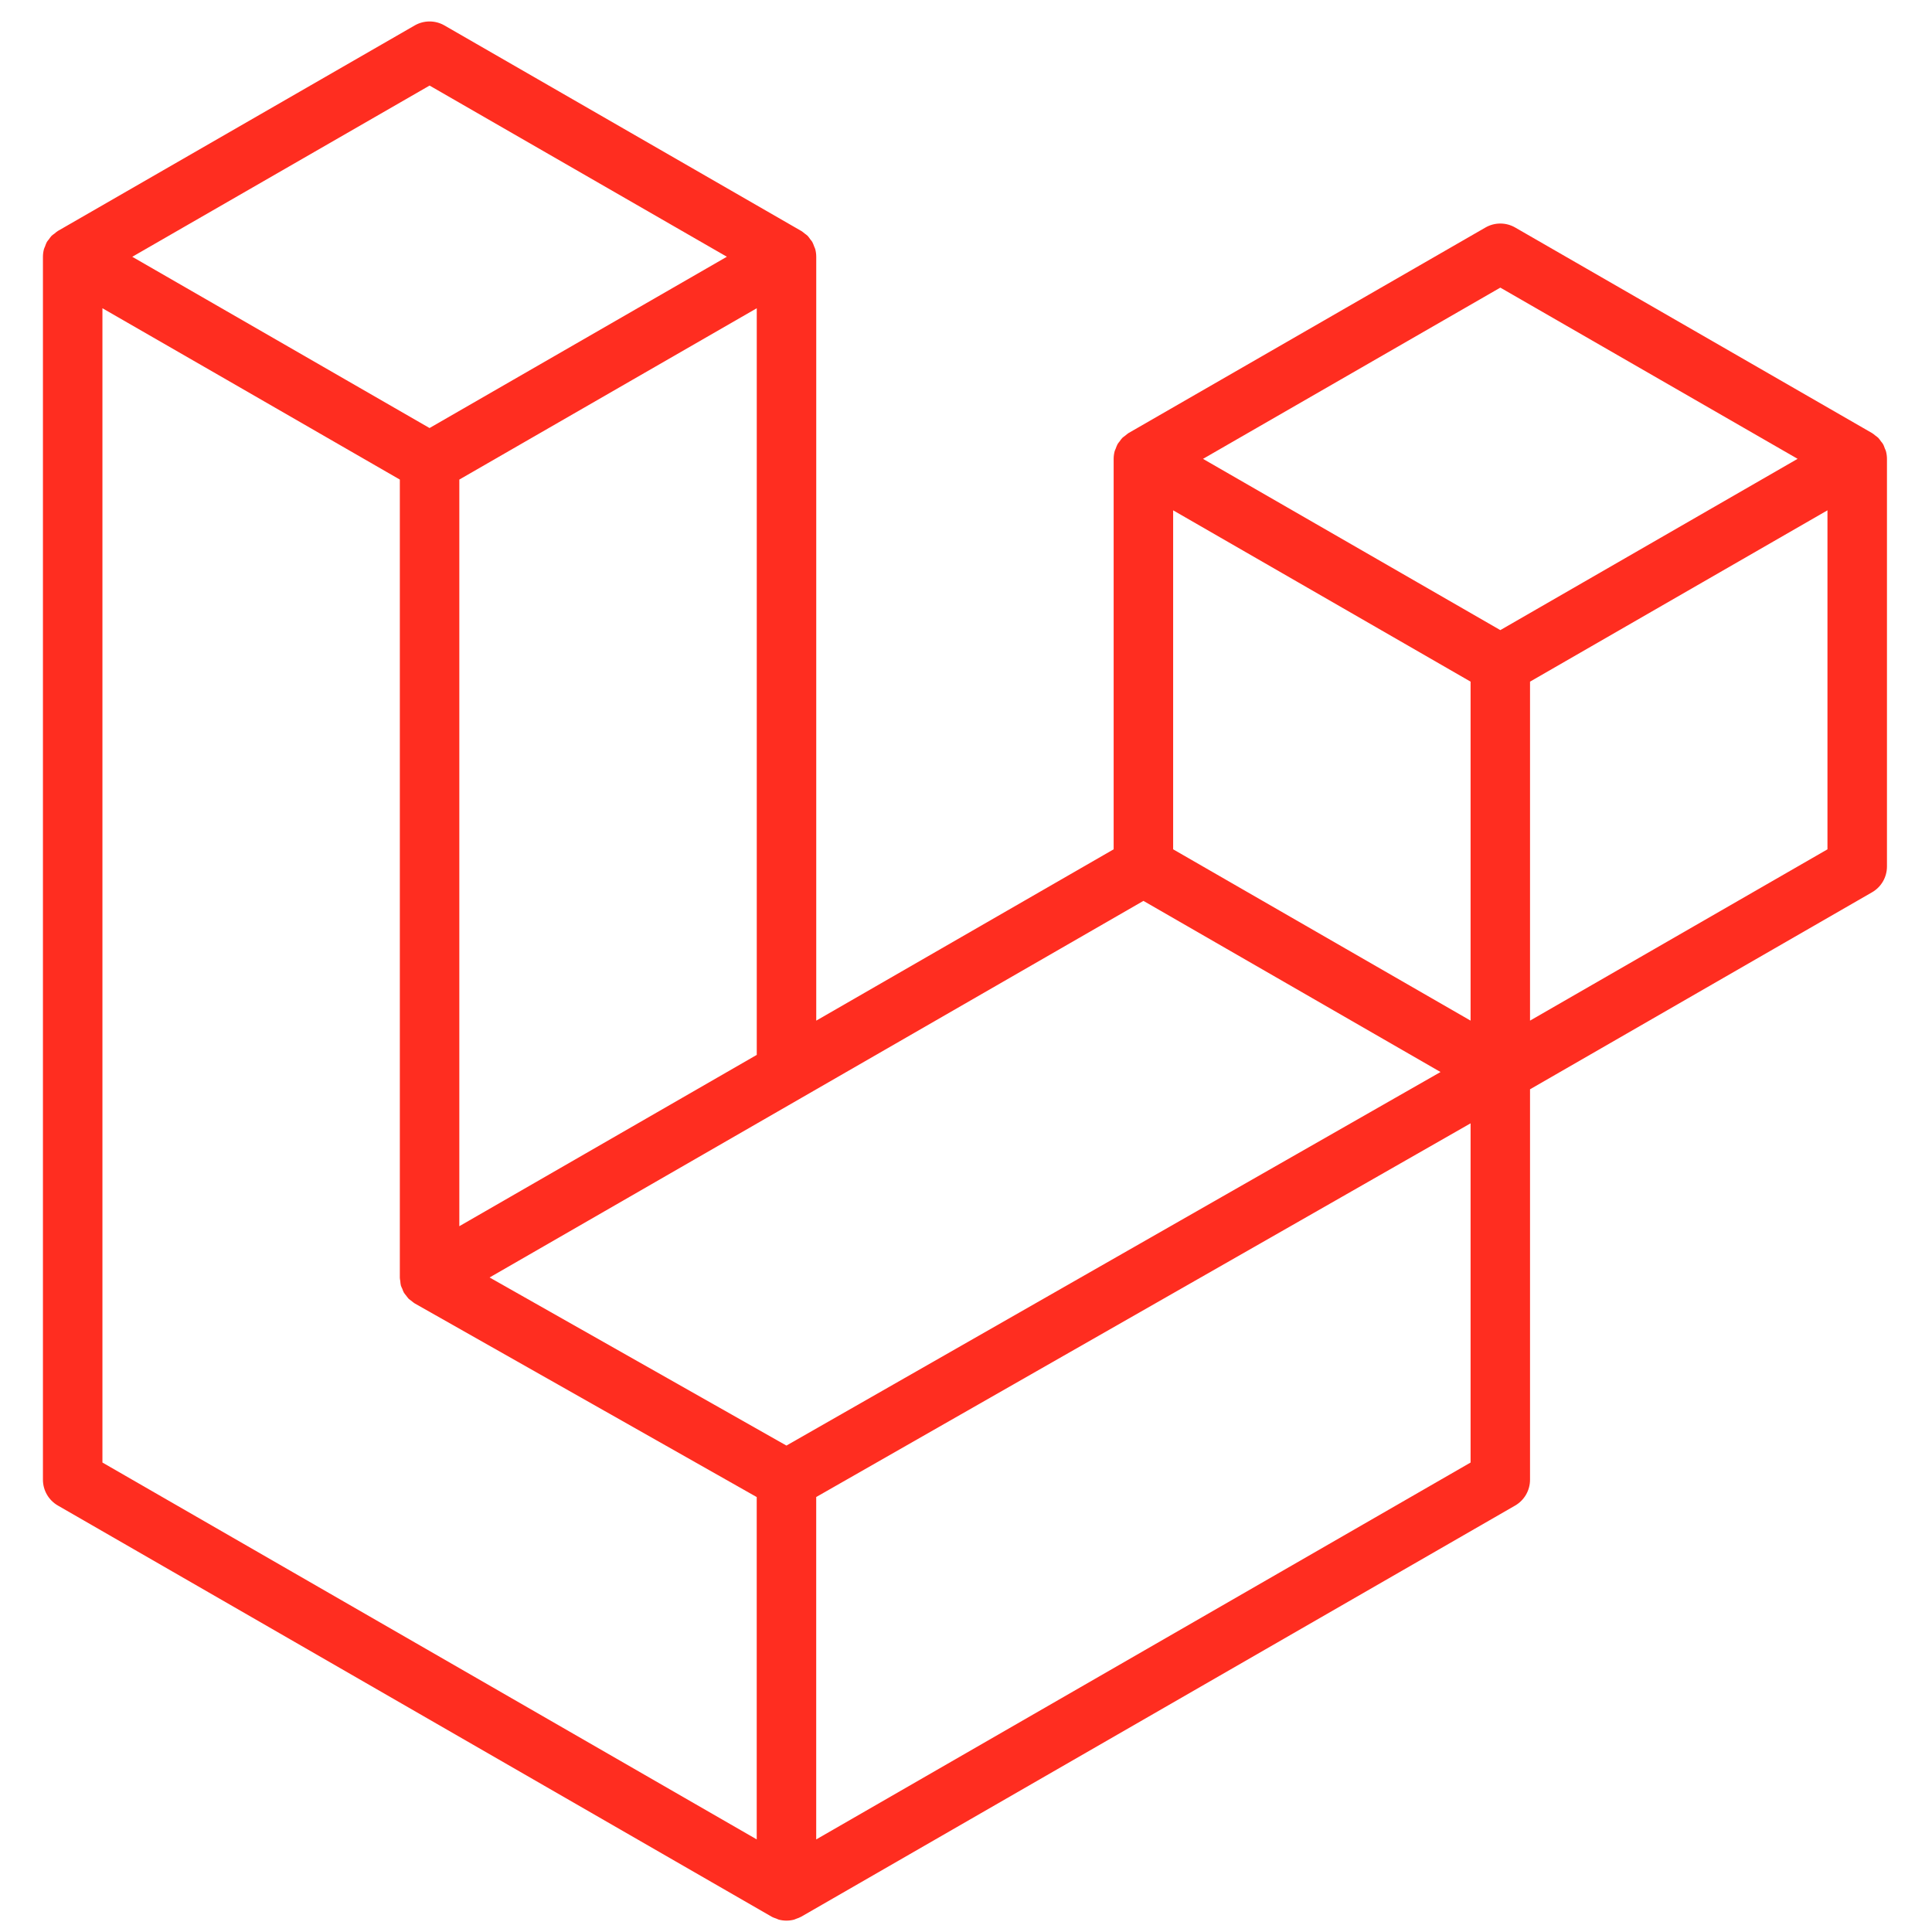
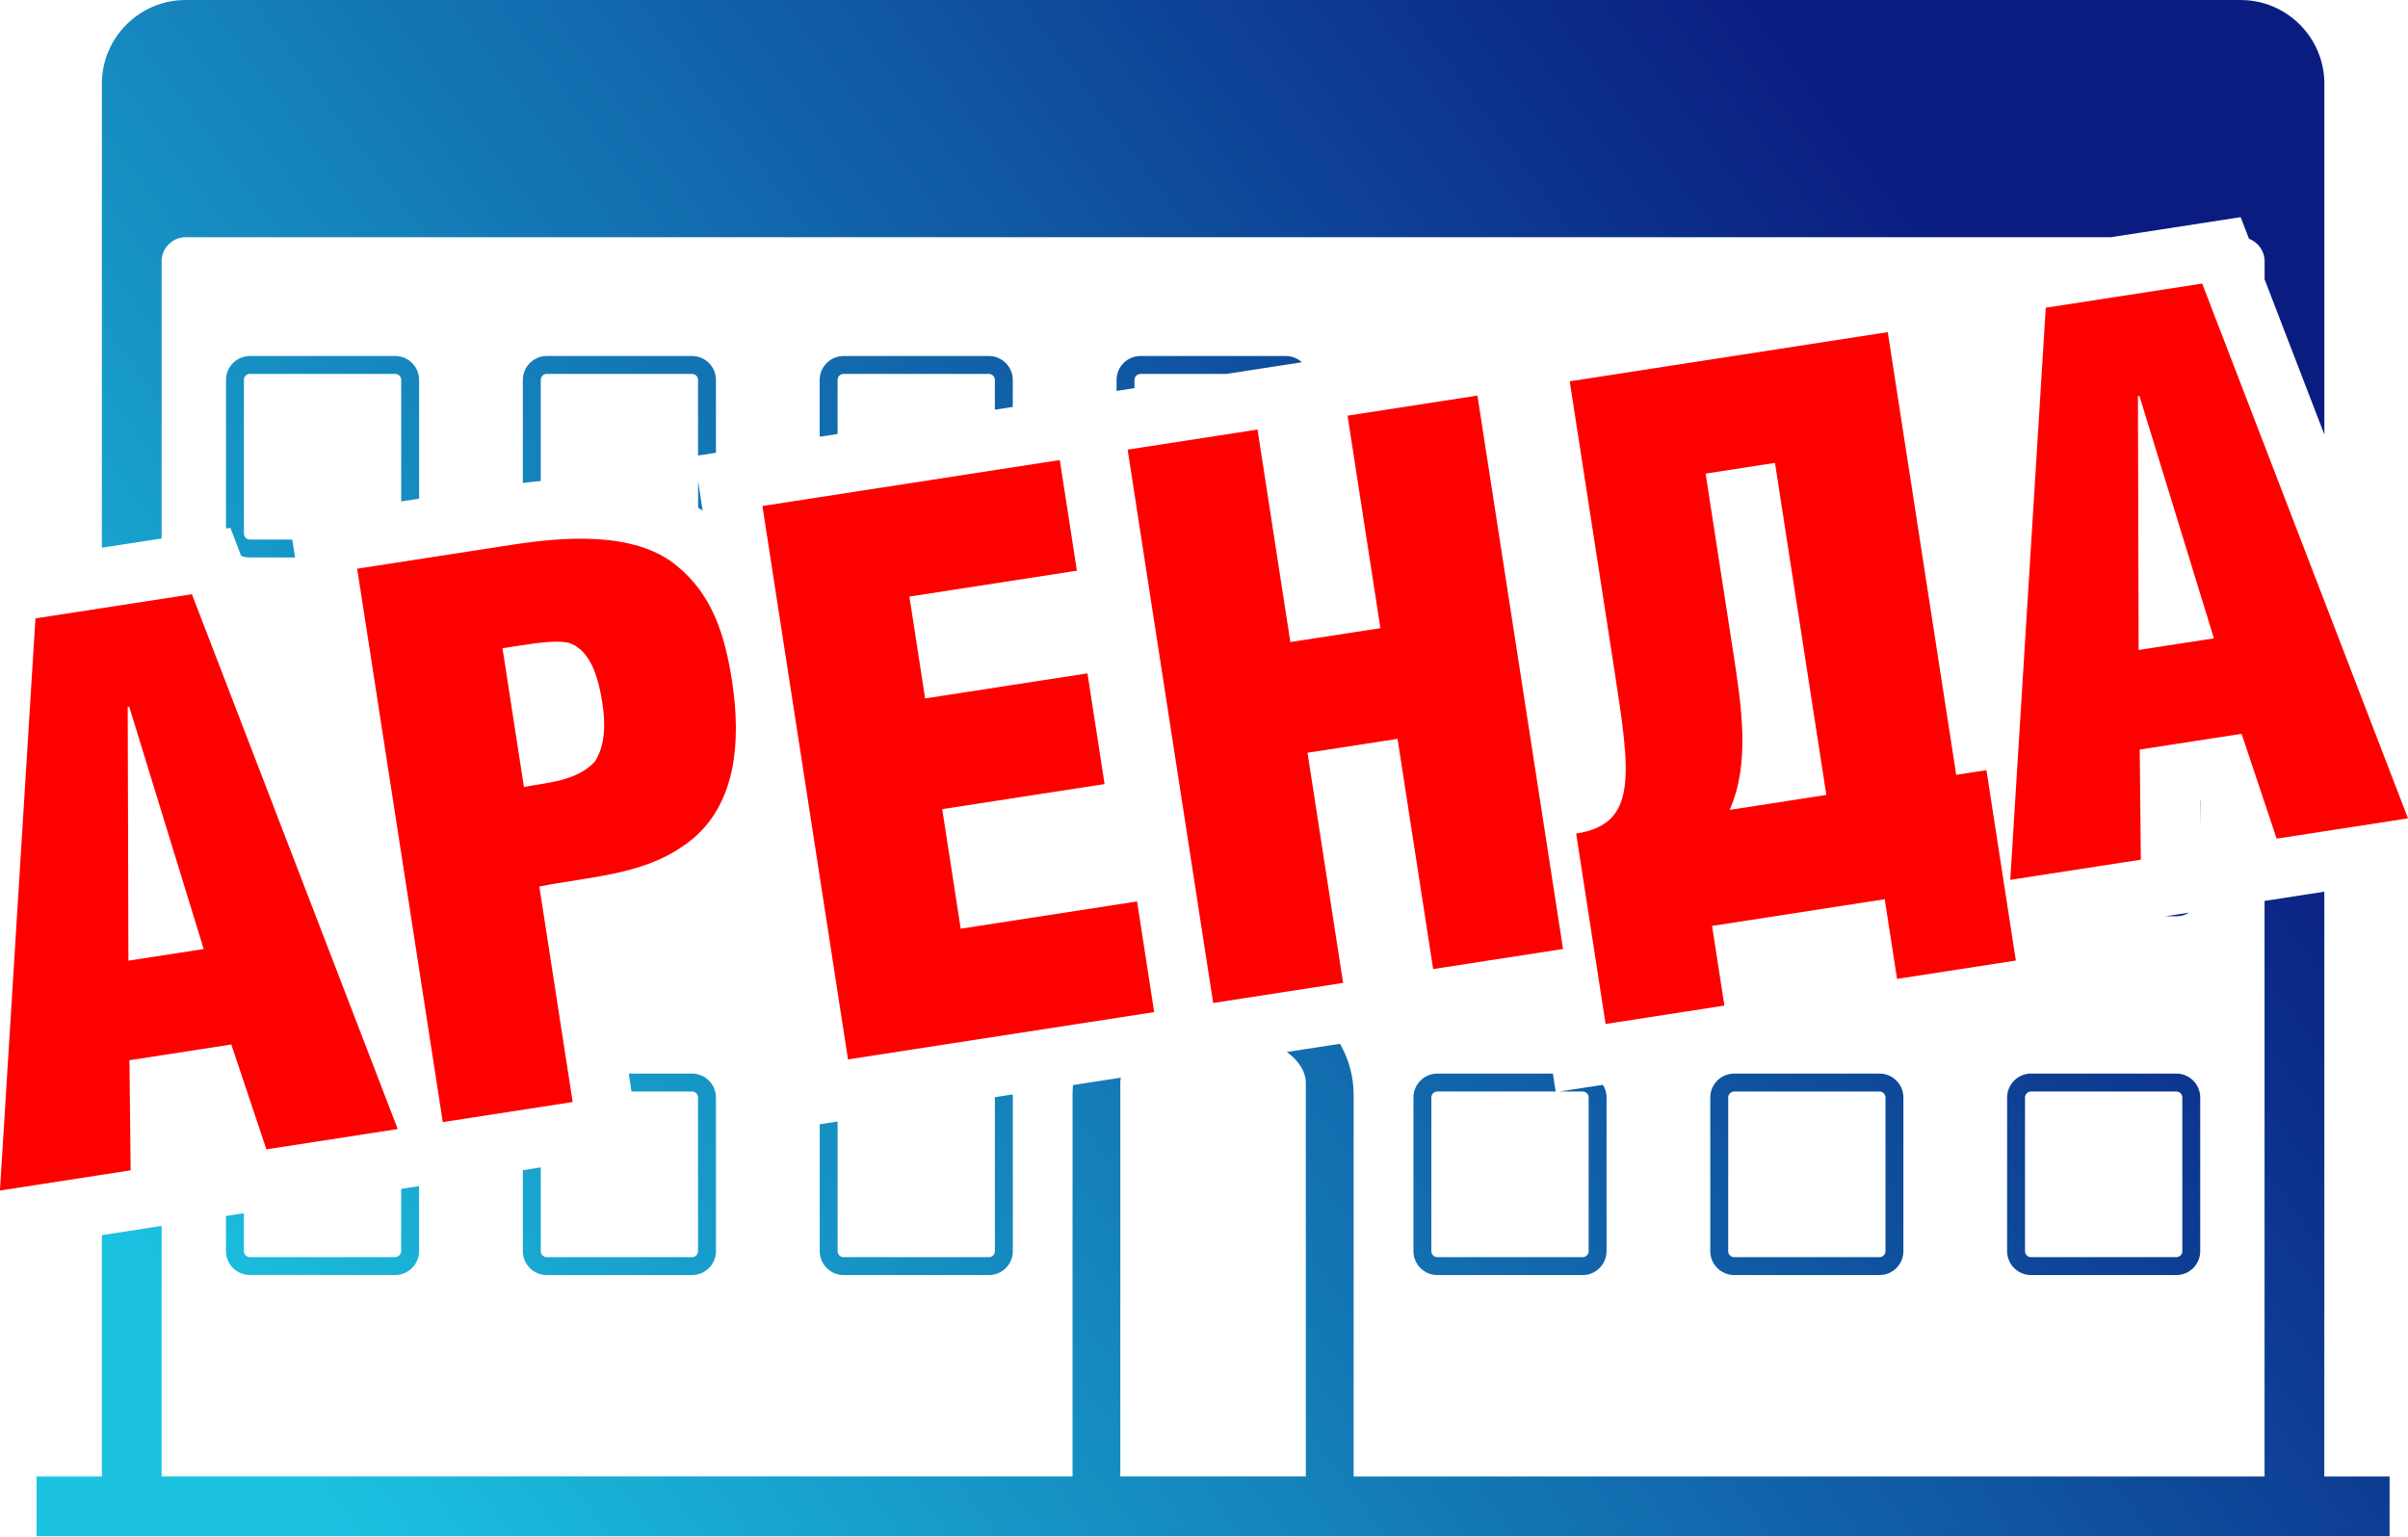
- <svg xmlns="http://www.w3.org/2000/svg" width="166" height="166" viewBox="0 0 166 166" fill="none">
-   <path fill-rule="evenodd" clip-rule="evenodd" d="M162.041 38.759C162.099 38.977 162.129 39.201 162.13 39.426V74.452C162.13 74.902 162.011 75.344 161.786 75.733C161.561 76.122 161.237 76.444 160.847 76.668L131.462 93.594V127.141C131.462 128.054 130.977 128.897 130.186 129.357L68.847 164.683C68.707 164.763 68.554 164.814 68.401 164.868C68.343 164.887 68.289 164.922 68.228 164.938C67.8 165.051 67.349 165.051 66.92 164.938C66.85 164.919 66.786 164.881 66.719 164.855C66.579 164.804 66.432 164.76 66.298 164.683L4.972 129.357C4.583 129.133 4.259 128.81 4.034 128.421C3.808 128.032 3.69 127.591 3.689 127.141L3.689 22.063C3.689 21.834 3.721 21.61 3.779 21.393C3.798 21.32 3.843 21.253 3.868 21.179C3.916 21.045 3.961 20.908 4.031 20.783C4.079 20.7 4.149 20.633 4.206 20.557C4.28 20.454 4.347 20.349 4.433 20.26C4.506 20.186 4.602 20.132 4.685 20.068C4.778 19.992 4.861 19.909 4.966 19.848L35.633 2.185C36.022 1.961 36.462 1.844 36.91 1.844C37.358 1.844 37.798 1.961 38.186 2.185L68.851 19.848H68.857C68.959 19.912 69.045 19.992 69.138 20.065C69.221 20.129 69.313 20.186 69.387 20.257C69.476 20.349 69.54 20.454 69.616 20.557C69.671 20.633 69.744 20.7 69.789 20.783C69.862 20.911 69.904 21.045 69.955 21.179C69.98 21.253 70.025 21.32 70.044 21.396C70.103 21.614 70.133 21.838 70.133 22.063V87.694L95.686 72.974V39.423C95.686 39.2 95.718 38.973 95.775 38.759C95.798 38.683 95.839 38.615 95.865 38.542C95.916 38.408 95.96 38.271 96.031 38.146C96.079 38.063 96.149 37.996 96.203 37.92C96.279 37.818 96.343 37.712 96.433 37.623C96.506 37.549 96.599 37.495 96.681 37.431C96.777 37.355 96.86 37.272 96.962 37.211L127.633 19.548C128.021 19.324 128.461 19.206 128.91 19.206C129.358 19.206 129.798 19.324 130.186 19.548L160.85 37.211C160.959 37.275 161.042 37.355 161.137 37.428C161.217 37.492 161.31 37.549 161.383 37.62C161.473 37.712 161.536 37.818 161.613 37.92C161.67 37.996 161.741 38.063 161.785 38.146C161.859 38.271 161.9 38.408 161.951 38.542C161.98 38.615 162.021 38.683 162.041 38.759ZM157.018 72.974V43.848L146.287 50.028L131.462 58.568V87.694L157.021 72.974H157.018ZM126.354 125.663V96.518L111.771 104.85L70.13 128.626V158.046L126.354 125.663ZM8.801 26.485V125.663L65.018 158.043V128.629L35.649 112L35.64 111.994L35.627 111.988C35.528 111.93 35.445 111.847 35.353 111.777C35.273 111.713 35.18 111.662 35.11 111.592L35.104 111.582C35.021 111.502 34.963 111.403 34.893 111.314C34.829 111.228 34.753 111.154 34.702 111.065L34.699 111.055C34.641 110.96 34.606 110.845 34.565 110.736C34.523 110.64 34.469 110.551 34.443 110.449C34.411 110.328 34.405 110.197 34.392 110.072C34.379 109.976 34.354 109.881 34.354 109.785V109.778V41.205L19.532 32.662L8.801 26.485ZM36.913 7.35L11.364 22.063L36.907 36.777L62.453 22.06L36.907 7.35H36.913ZM50.2 99.174L65.022 90.637V26.485L54.291 32.665L39.466 41.205V105.357L50.2 99.174ZM128.91 24.713L103.363 39.426L128.91 54.14L154.453 39.423L128.91 24.713ZM126.354 58.568L111.529 50.028L100.798 43.848V72.974L115.619 81.511L126.354 87.694V58.568ZM67.571 124.205L105.042 102.803L123.772 92.109L98.245 77.405L68.854 94.334L42.066 109.762L67.571 124.205Z" fill="#FF2D20" />
+ <svg xmlns="http://www.w3.org/2000/svg" xml:space="preserve" width="20.155mm" height="12.861mm" version="1.1" style="shape-rendering:geometricPrecision; text-rendering:geometricPrecision; image-rendering:optimizeQuality; fill-rule:evenodd; clip-rule:evenodd" viewBox="0 0 443.66 283.09">
+   <defs>
+     <style type="text/css">
+    
+     .fil1 {fill:red;fill-rule:nonzero}
+     .fil0 {fill:url(#id0)}
+    
+   </style>
+     <linearGradient id="id0" gradientUnits="userSpaceOnUse" x1="49.78" y1="270.32" x2="359.28" y2="42">
+       <stop offset="0" style="stop-opacity:1; stop-color:#1BC3E1" />
+       <stop offset="1" style="stop-opacity:1; stop-color:#0A1C80" />
+     </linearGradient>
+   </defs>
+   <g id="Слой_x0020_1">
+     <path class="fil0" d="M412.83 0l-378.66 0c-8.47,0 -15.4,6.93 -15.4,15.4l0 85.52 11.01 -1.7 0 -51.11c0,-2.4 2,-4.4 4.4,-4.4l354.7 0 23.95 -3.7 1.53 3.98c1.67,0.63 2.88,2.25 2.88,4.12l0 3.36 11.01 28.6 0 -64.67c0,-8.47 -6.93,-15.4 -15.4,-15.4zm-394.06 227.61l0 44.47 -12.03 0 0 11.01 12.03 0 178.84 0 51.79 0 178.84 0 12.03 0 0 -11.01 -12.03 0 0 -107.77 -11.01 1.7 0 106.07 -167.83 0 0 -70.31c0,-3.42 -0.91,-6.64 -2.51,-9.43l-9.8 1.51c2.03,1.47 3.5,3.49 3.5,5.71l0 72.51 -34.18 0 0 -72.51c0,-0.33 0.03,-0.66 0.1,-0.98l-8.81 1.36c-0.06,0.6 -0.09,1.21 -0.09,1.82l0 70.31 -167.83 0 0 -46.17 -11.01 1.7zm136.65 -158.71l26.78 0c0.61,0 1.1,0.5 1.1,1.1l0 5.49 3.3 -0.51 0 -4.98c0,-2.42 -1.98,-4.4 -4.4,-4.4l-26.78 0c-2.42,0 -4.4,1.98 -4.4,4.4l0 10.48 3.3 -0.51 0 -9.97c0,-0.61 0.5,-1.1 1.1,-1.1zm-54.69 0l26.78 0c0.61,0 1.1,0.5 1.1,1.1l0 13.94 3.3 -0.51 0 -13.43c0,-2.42 -1.98,-4.4 -4.4,-4.4l-26.78 0c-2.42,0 -4.4,1.98 -4.4,4.4l0 18.99c1.09,-0.14 2.19,-0.26 3.3,-0.36l0 -18.63c0,-0.61 0.5,-1.1 1.1,-1.1zm27.89 19.73l0 4.92c0.28,0.18 0.57,0.35 0.84,0.54l-0.84 -5.46zm-82.58 -19.73l26.78 0c0.61,0 1.1,0.5 1.1,1.1l0 22.4 3.3 -0.51 0 -21.89c0,-2.42 -1.98,-4.4 -4.4,-4.4l-26.78 0c-2.42,0 -4.4,1.98 -4.4,4.4l0 27.39 0.81 -0.13 1.98 5.16c0.5,0.2 1.04,0.3 1.6,0.3l8.33 0 -0.51 -3.3 -7.81 0c-0.61,0 -1.1,-0.5 -1.1,-1.1l0 -28.33c0,-0.61 0.5,-1.1 1.1,-1.1zm164.08 0l15.82 0 13.92 -2.15c-0.78,-0.71 -1.82,-1.15 -2.96,-1.15l-26.78 0c-2.42,0 -4.4,1.98 -4.4,4.4l0 2.03 3.3 -0.51 0 -1.51c0,-0.61 0.5,-1.1 1.1,-1.1zm81.48 132.23l-4.24 0 7.97 -1.23c0.43,0.68 0.67,1.48 0.67,2.33l0 28.33c0,2.42 -1.98,4.4 -4.4,4.4l-26.78 0c-2.42,0 -4.4,-1.98 -4.4,-4.4l0 -28.33c0,-2.42 1.98,-4.4 4.4,-4.4l21.29 0 0.51 3.3 -21.8 0c-0.6,0 -1.1,0.5 -1.1,1.1l0 28.33c0,0.6 0.5,1.1 1.1,1.1l26.78 0c0.6,0 1.1,-0.5 1.1,-1.1l0 -28.33c0,-0.6 -0.5,-1.1 -1.1,-1.1zm54.69 0l-26.78 0c-0.6,0 -1.1,0.5 -1.1,1.1l0 28.33c0,0.6 0.5,1.1 1.1,1.1l26.78 0c0.6,0 1.1,-0.5 1.1,-1.1l0 -28.33c0,-0.6 -0.5,-1.1 -1.1,-1.1zm54.69 0l-26.78 0c-0.6,0 -1.1,0.5 -1.1,1.1l0 28.33c0,0.6 0.5,1.1 1.1,1.1l26.78 0c0.6,0 1.1,-0.5 1.1,-1.1l0 -28.33c0,-0.6 -0.5,-1.1 -1.1,-1.1zm-356.05 22.43l0 6.99c0,0.6 0.5,1.1 1.1,1.1l26.78 0c0.6,0 1.1,-0.5 1.1,-1.1l0 -11.47 3.3 -0.51 0 11.98c0,2.42 -1.98,4.4 -4.4,4.4l-26.78 0c-2.42,0 -4.4,-1.98 -4.4,-4.4l0 -6.48 3.3 -0.51zm82.58 -22.43l-11.16 0 -0.51 -3.3 11.67 0c2.42,0 4.4,1.98 4.4,4.4l0 28.33c0,2.42 -1.98,4.4 -4.4,4.4l-26.78 0c-2.42,0 -4.4,-1.98 -4.4,-4.4l0 -14.93 3.3 -0.51 0 15.44c0,0.6 0.5,1.1 1.1,1.1l26.78 0c0.6,0 1.1,-0.5 1.1,-1.1l0 -28.33c0,-0.6 -0.5,-1.1 -1.1,-1.1zm26.81 5.53l0 23.9c0,0.6 0.5,1.1 1.1,1.1l26.78 0c0.6,0 1.1,-0.5 1.1,-1.1l0 -28.33 -0 -0.05 3.27 -0.51c0.02,0.18 0.04,0.37 0.04,0.56l0 28.33c0,2.42 -1.98,4.4 -4.4,4.4l-26.78 0c-2.42,0 -4.4,-1.98 -4.4,-4.4l0 -23.39 3.3 -0.51zm251.06 -59.13l0 4.82 -0.05 -4.81 0.05 -0.01zm-2.06 20.64c-0.68,0.43 -1.48,0.68 -2.34,0.68l-2.04 0 4.38 -0.68zm-57.03 29.66l-26.78 0c-2.42,0 -4.4,1.98 -4.4,4.4l0 28.33c0,2.42 1.98,4.4 4.4,4.4l26.78 0c2.42,0 4.4,-1.98 4.4,-4.4l0 -28.33c0,-2.42 -1.98,-4.4 -4.4,-4.4zm54.69 0l-26.78 0c-2.42,0 -4.4,1.98 -4.4,4.4l0 28.33c0,2.42 1.98,4.4 4.4,4.4l26.78 0c2.42,0 4.4,-1.98 4.4,-4.4l0 -28.33c0,-2.42 -1.98,-4.4 -4.4,-4.4z" />
+     <path class="fil1" d="M24.07 215.66l-0.22 -20.29 18.77 -2.9 6.46 19.32 24.2 -3.74 -37.92 -98.55 -28.83 4.45 -6.54 105.43 24.07 -3.72zm13.46 -40.78l-13.87 2.14 -0.13 -46.76 0.28 -0.04 13.72 44.66zm55.05 -55.43l2.58 -0.4c3.81,-0.59 7.07,-1.09 9.51,-0.63 4.37,1.27 5.7,7.19 6.31,11.13 0.55,3.54 0.63,7.7 -1.39,10.8 -3.34,3.58 -8.59,3.83 -13.06,4.66l-3.95 -25.57zm12.93 83.62l-6.14 -39.71c8.91,-1.79 18.75,-2.06 26.42,-7.42 10.1,-6.71 10.77,-19.49 9.07,-30.5 -1.28,-8.29 -3.54,-15.74 -10.09,-21.13 -7.84,-6.58 -21.29,-5.34 -30.54,-3.91l-28.42 4.39 15.77 101.98 23.93 -3.7zm107.14 -16.56l-3.15 -20.4 -32.5 5.02 -3.4 -22.03 29.91 -4.62 -3.15 -20.4 -29.91 4.62 -2.9 -18.77 30.86 -4.77 -3.15 -20.39 -54.79 8.47 15.77 101.98 56.42 -8.72zm34.81 -5.38l-6.56 -42.42 16.59 -2.56 6.56 42.42 23.93 -3.7 -15.77 -101.98 -23.93 3.7 6.05 39.16 -16.59 2.56 -6.05 -39.16 -23.93 3.7 15.76 101.97 23.93 -3.7zm42.94 -27.52l5.42 35.08 21.89 -3.39 -2.27 -14.68 31.81 -4.92 2.27 14.68 21.89 -3.38 -5.42 -35.08 -5.57 0.86 -12.61 -81.58 -58.6 9.06 8.18 52.89c3.03,19.58 4.44,28.69 -6.99,30.45zm46.09 -7.13l-17.81 2.76c3.81,-8.66 2.21,-19 0.59,-29.47l-5.02 -32.5 12.78 -1.98 9.46 61.18zm57.95 11.93l-0.21 -20.29 18.77 -2.9 6.46 19.32 24.2 -3.74 -37.92 -98.55 -28.82 4.45 -6.54 105.43 24.07 -3.72zm13.46 -40.78l-13.87 2.14 -0.13 -46.76 0.28 -0.04 13.72 44.66z" />
+   </g>
</svg>
